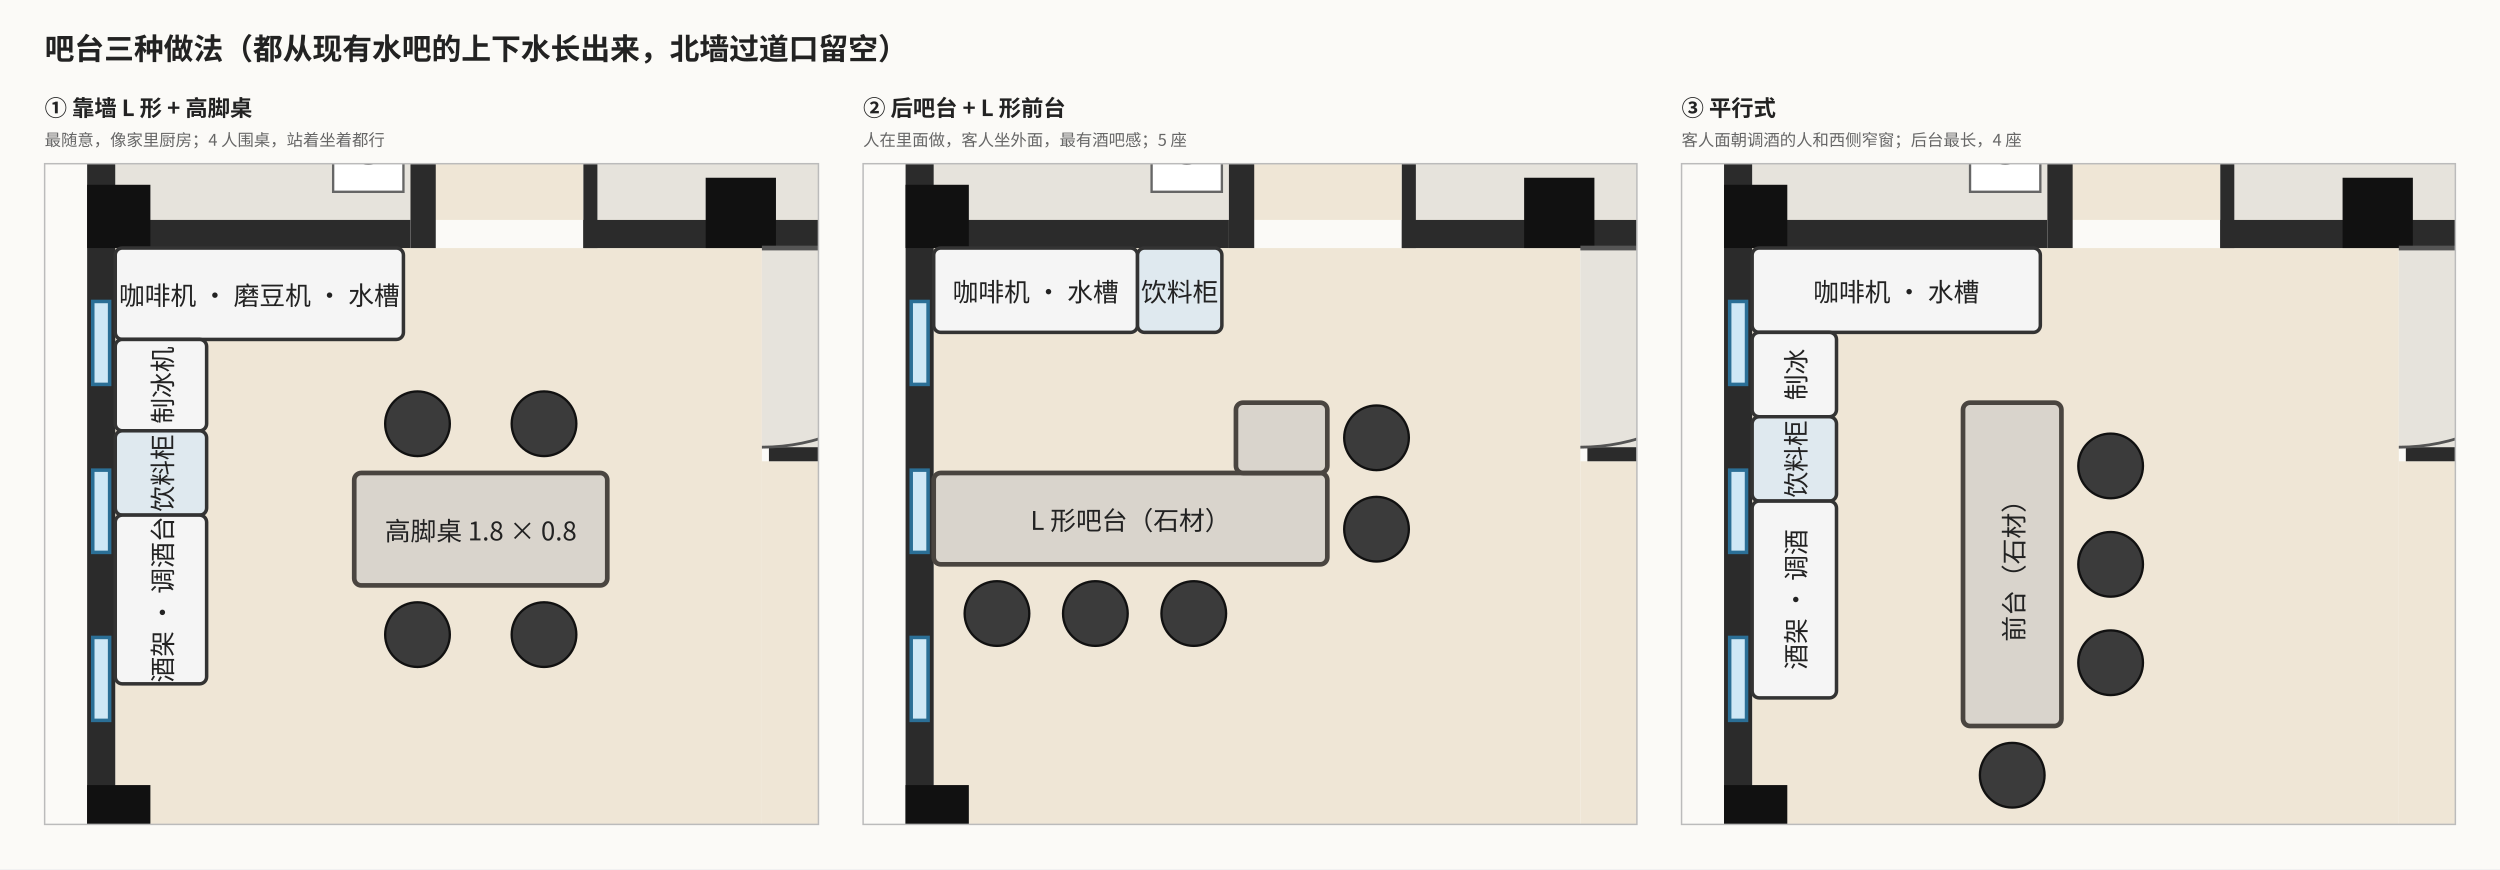
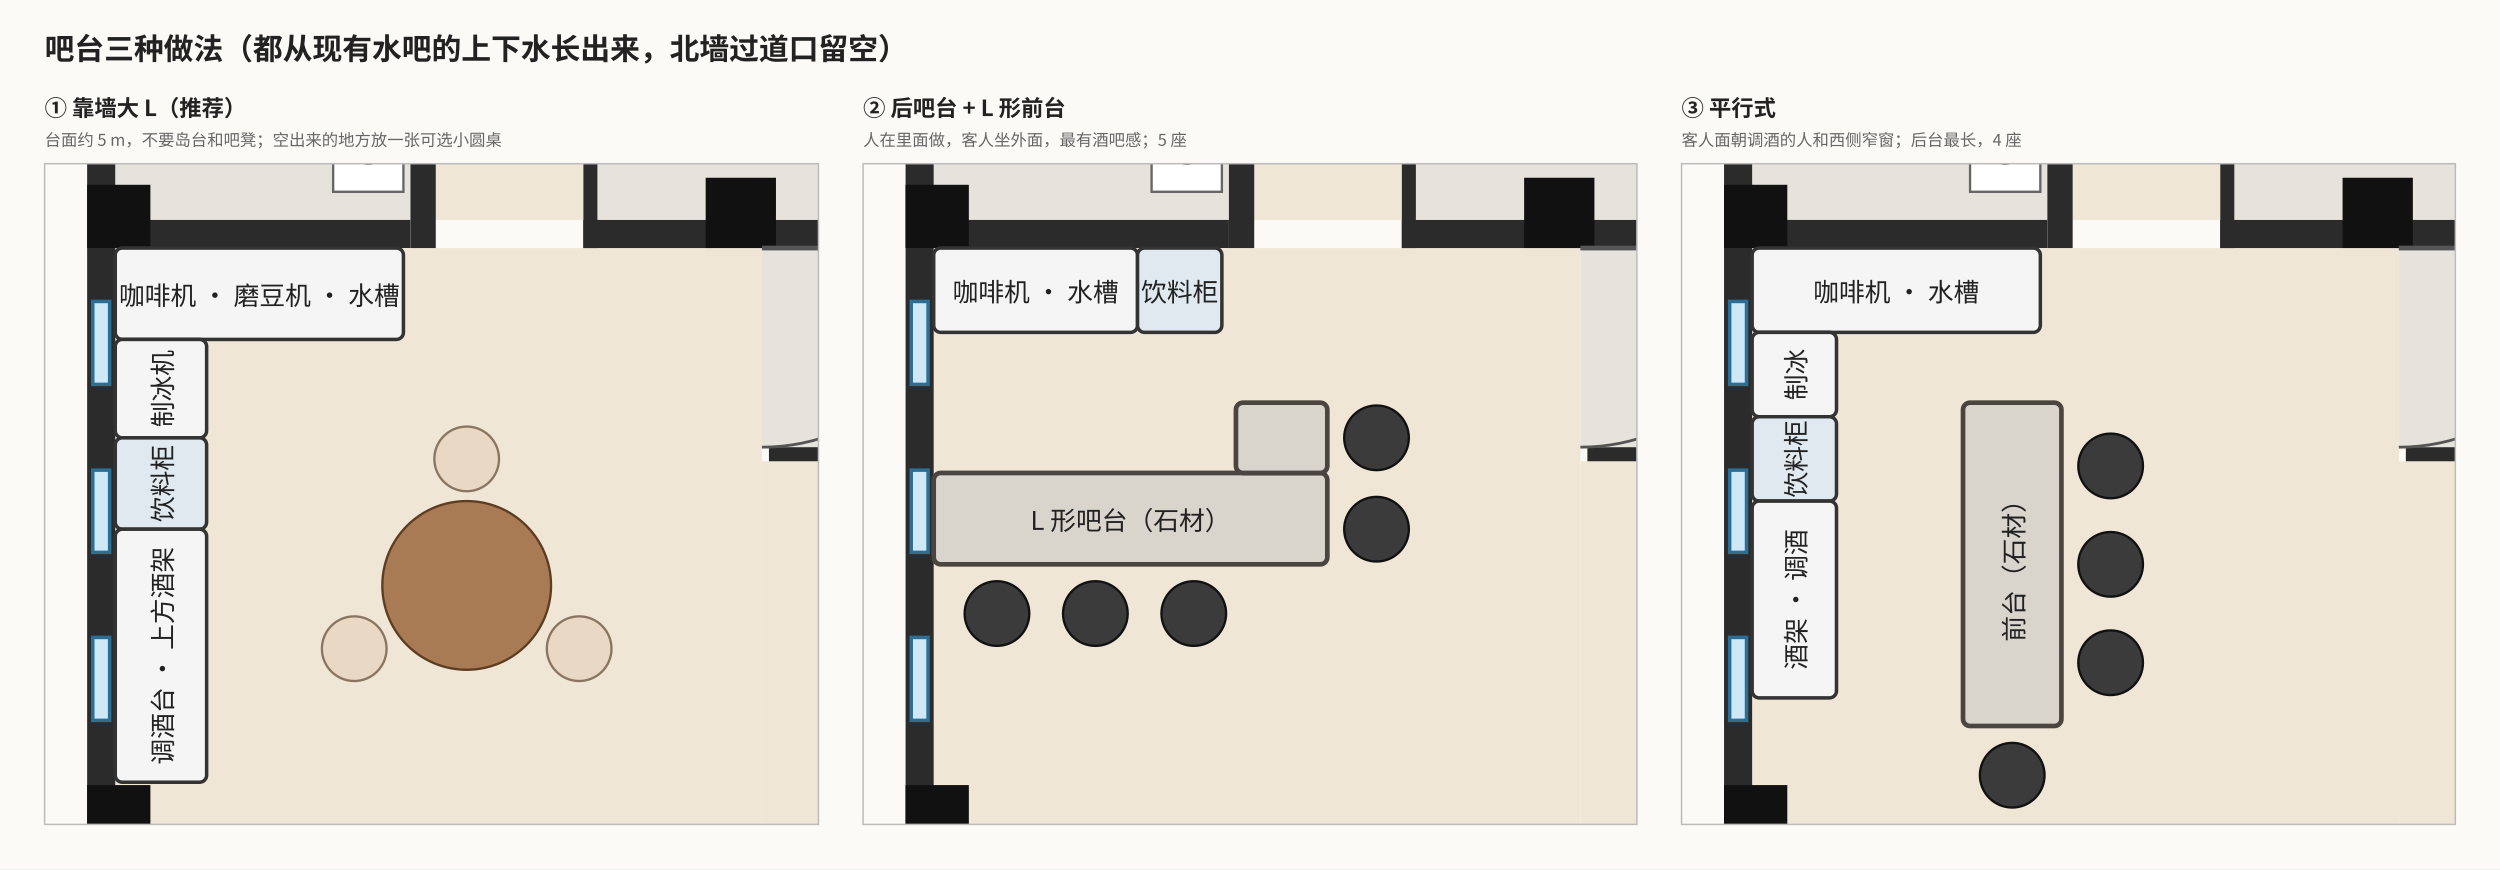
<svg xmlns="http://www.w3.org/2000/svg" viewBox="0 0 1680 584" width="1680" height="584">
  <style>
  .bg{fill:#fbfaf7}
  .floor{fill:#efe6d6}
  .annex{fill:#e6e3dc}
  .balcony{fill:#e3ece4;stroke:#7a8b7c;stroke-width:3}
  .platform{fill:#eeeeee;stroke:#9a9a9a;stroke-width:1;stroke-dasharray:4 3}
  .wall{fill:#2b2b2b}
  .column{fill:#111}
  .window{fill:#cfe8f6;stroke:#2b6f96;stroke-width:1.5}
  .glass{fill:#a9d6ef;stroke:#2b6f96;stroke-width:1}
  .door{fill:none;stroke:#555;stroke-width:1.2}
  .door-leaf{stroke:#555;stroke-width:2}
  .tread{stroke:#888;stroke-width:1}
  .lift{fill:none;stroke:#666;stroke-width:1}
  .fixture{fill:#fff;stroke:#666;stroke-width:1}
  .wood{fill:#a87b55;stroke:#5d3d22;stroke-width:1}
  .desk{fill:#7a5236;stroke:#3e2614;stroke-width:1.5}
  .soft{fill:#e9d8c4;stroke:#8a7660;stroke-width:1}
  .sofa{fill:#c9b79c;stroke:#7d6a50;stroke-width:1.5}
  .dark{fill:#3b3b3b;stroke:#111;stroke-width:1}
  .leather{fill:#6b4429;stroke:#3b2414;stroke-width:1}
  .box{fill:#eadcc3;stroke:#8a7660;stroke-width:1}
  .lamp{fill:#fff3c4;stroke:#b89a2e;stroke-width:1}
  .plant{fill:#9cc59a;stroke:#4f7d4c;stroke-width:1}
  .bar{fill:#f5f5f5;stroke:#333;stroke-width:1.5}
  .fridge{fill:#dfe9ef;stroke:#333;stroke-width:1.5}
  .counter{fill:#d9d4cc;stroke:#4a4540;stroke-width:2}
  .stool{fill:#3b3b3b;stroke:#111;stroke-width:1}
  .wall-new{fill:#4a4a4a;stroke:#222;stroke-width:1}
  .cabinet{fill:#fff;stroke:#555;stroke-width:1}
  .ghost{fill:none;stroke:#8a8a8a;stroke-width:1;stroke-dasharray:3 3}
  .speaker{fill:#8a5a34;stroke:#2b1a0e;stroke-width:1.5}
  .tv{fill:#111;stroke:#000}
  .z-bar{fill:#c8a165;fill-opacity:.12;stroke:#c8a165;stroke-width:1;stroke-dasharray:4 3}
  .z-rug{fill:#8d96a0;fill-opacity:.18;stroke:#8d96a0;stroke-width:1;stroke-dasharray:4 3}
  .z-work{fill:#7a5236;fill-opacity:.07;stroke:#7a5236;stroke-width:1;stroke-dasharray:4 3}
  .sound{fill:none;stroke:#c0392b;stroke-width:1;stroke-dasharray:3 3}
  .pencil-add{fill:#e67e22;stroke:#e67e22}
  .pencil-add-line{fill:none;stroke:#e67e22;stroke-width:2.5}
  .pencil-del{fill:none;stroke:#d62d20;stroke-width:2;stroke-dasharray:5 3}
  .pencil-x{stroke:#d62d20;stroke-width:2}
  text{font-family:"PingFang SC","Noto Sans CJK SC","WenQuanYi Zen Hei","Microsoft YaHei",sans-serif;fill:#222}
  .lbl{font-size:11px;text-anchor:middle;dominant-baseline:central}
  .lbl-inv{fill:#fff}
  .room{font-size:13px;font-weight:700;fill:#555;text-anchor:middle;dominant-baseline:central;letter-spacing:1px}
  .zone-lbl{font-size:12px;font-weight:600;text-anchor:middle;dominant-baseline:central;fill:#5a4a35}
  .pencil-lbl{font-size:11px;font-weight:600;fill:#c0392b;text-anchor:middle;dominant-baseline:central}
  .title{font-size:20px;font-weight:700}
  .panel-title{font-size:15px;font-weight:700}
  .note-c{font-size:11px;fill:#888;text-anchor:middle;dominant-baseline:central}
  .note{font-size:11px;fill:#666}
  .dim{stroke:#777;stroke-width:1;fill:none}
  .dim-txt{font-size:10px;fill:#555;text-anchor:middle;dominant-baseline:central}
</style>
  <rect class="bg" width="100%" height="100%" />
  <text class="title" x="30" y="40">吧台三种做法（都从现有水吧的上下水长出来，北墙过道口留空）</text>
-   <text class="panel-title" x="30" y="78">① 靠墙 L 形 + 高脚桌</text>
-   <text class="note" x="30" y="98">最随意，像家里厨房；4 人围桌，站着坐着都行</text>
+   <text class="panel-title" x="30" y="78">① 靠墙大 L（推荐）</text>
+   <text class="note" x="30" y="98">台面约 5 m，不要岛台和吧凳；空出来的地方放一张可选小圆桌</text>
  <svg x="30" y="110" width="520" height="444" viewBox="-18 192 330 282">
    <rect class="platform" x="0.0" y="798.0" width="291.0" height="60.0" rx="0" />
    <text class="lbl" x="144.0" y="828.0">空调平台</text>
    <polygon class="balcony" points="291.0,858.0 291.0,654.0 618.0,654.0 618.0,330.0 690.0,330.0 690.0,858.0" />
    <text class="room" x="516.0" y="798.0">L 形阳台（朝南）≈ 29 ㎡</text>
    <rect class="floor" x="12.0" y="228.0" width="276.0" height="552.0" rx="0" />
    <rect class="floor" x="288.0" y="319.0" width="318.0" height="323.0" rx="0" />
    <rect class="floor" x="138.0" y="78.0" width="73.8" height="138.0" rx="0" />
    <rect class="annex" x="12.0" y="12.0" width="126.0" height="204.0" rx="0" />
    <rect class="annex" x="217.8" y="12.0" width="151.2" height="204.0" rx="0" />
    <rect class="annex" x="138.0" y="12.0" width="79.8" height="60.0" rx="0" />
    <rect class="annex" x="288.0" y="228.0" width="87.0" height="85.0" rx="0" />
    <rect class="annex" x="375.0" y="216.0" width="231.0" height="97.0" rx="0" />
    <rect class="annex" x="519.0" y="12.0" width="87.0" height="204.0" rx="0" />
    <rect class="annex" x="379.8" y="12.0" width="139.2" height="78.0" rx="0" />
    <rect class="annex" x="375.0" y="96.0" width="138.0" height="114.0" rx="0" />
    <line class="tread" x1="379.8" y1="90.0" x2="379.8" y2="12.0" />
    <line class="tread" x1="396.6" y1="90.0" x2="396.6" y2="12.0" />
    <line class="tread" x1="413.4" y1="90.0" x2="413.4" y2="12.0" />
    <line class="tread" x1="430.2" y1="90.0" x2="430.2" y2="12.0" />
    <line class="tread" x1="447.0" y1="90.0" x2="447.0" y2="12.0" />
    <line class="tread" x1="463.8" y1="90.0" x2="463.8" y2="12.0" />
    <line class="tread" x1="480.6" y1="90.0" x2="480.6" y2="12.0" />
    <line class="tread" x1="497.4" y1="90.0" x2="497.4" y2="12.0" />
    <line class="tread" x1="514.2" y1="90.0" x2="514.2" y2="12.0" />
    <line class="tread" x1="523.8" y1="204.0" x2="597.0" y2="204.0" />
    <line class="tread" x1="523.8" y1="187.2" x2="597.0" y2="187.2" />
    <line class="tread" x1="523.8" y1="170.4" x2="597.0" y2="170.4" />
    <line class="tread" x1="523.8" y1="153.6" x2="597.0" y2="153.6" />
    <line class="tread" x1="523.8" y1="136.8" x2="597.0" y2="136.8" />
    <line class="tread" x1="523.8" y1="120.0" x2="597.0" y2="120.0" />
    <line class="tread" x1="523.8" y1="103.2" x2="597.0" y2="103.2" />
    <text class="lbl" x="560.4" y="151.2">楼梯 ↓</text>
    <rect class="lift" x="393.0" y="111.0" width="102.0" height="84.0" rx="0" />
    <line class="lift" x1="393.0" y1="111.0" x2="495.0" y2="195.0" />
    <line class="lift" x1="393.0" y1="195.0" x2="495.0" y2="111.0" />
    <text class="room" x="444.0" y="153.0">电梯</text>
    <circle class="fixture" cx="54.0" cy="177.0" r="8.4" />
    <rect class="fixture" x="105.0" y="144.0" width="30.0" height="60.0" rx="0" />
    <ellipse class="fixture" cx="120.0" cy="174.0" rx="10.2" ry="18.0" />
    <rect class="fixture" x="16.8" y="81.0" width="46.2" height="48.0" rx="10" />
    <ellipse class="fixture" cx="54.0" cy="42.0" rx="21.6" ry="15.6" />
    <rect class="wall" x="0.0" y="0.0" width="12.0" height="798.0" rx="0" />
    <rect class="wall" x="0.0" y="780.0" width="291.0" height="18.0" rx="0" />
    <rect class="wall" x="279.0" y="642.0" width="12.0" height="156.0" rx="0" />
    <rect class="wall" x="279.0" y="642.0" width="339.0" height="12.0" rx="0" />
    <rect class="wall" x="606.0" y="0.0" width="12.0" height="654.0" rx="0" />
    <rect class="wall" x="0.0" y="0.0" width="618.0" height="12.0" rx="0" />
    <rect class="wall" x="12.0" y="216.0" width="126.0" height="12.0" rx="0" />
    <rect class="wall" x="138.0" y="129.0" width="10.8" height="99.0" rx="0" />
    <rect class="wall" x="138.0" y="72.0" width="10.8" height="15.0" rx="0" />
    <rect class="wall" x="129.0" y="12.0" width="9.0" height="60.0" rx="0" />
    <rect class="wall" x="12.0" y="135.0" width="126.0" height="3.0" rx="0" />
    <rect class="wall" x="12.0" y="72.0" width="75.0" height="6.0" rx="0" />
    <rect class="wall" x="123.0" y="72.0" width="15.0" height="6.0" rx="0" />
    <rect class="wall" x="138.0" y="72.0" width="7.2" height="6.0" rx="0" />
    <rect class="wall" x="187.2" y="72.0" width="30.6" height="6.0" rx="0" />
    <rect class="wall" x="211.8" y="72.0" width="6.0" height="156.0" rx="0" />
    <rect class="wall" x="211.8" y="216.0" width="163.2" height="12.0" rx="0" />
    <rect class="wall" x="369.0" y="12.0" width="6.0" height="216.0" rx="0" />
    <rect class="wall" x="375.0" y="210.0" width="33.0" height="6.0" rx="0" />
    <rect class="wall" x="462.0" y="210.0" width="57.0" height="6.0" rx="0" />
    <rect class="wall" x="513.0" y="90.0" width="6.0" height="126.0" rx="0" />
    <rect class="wall" x="375.0" y="90.0" width="144.0" height="6.0" rx="0" />
    <rect class="wall" x="291.0" y="313.0" width="315.0" height="6.0" rx="0" />
    <rect class="column" x="0.0" y="738.0" width="27.0" height="27.0" rx="0" />
    <rect class="column" x="0.0" y="457.2" width="27.0" height="30.6" rx="0" />
    <rect class="column" x="0.0" y="201.0" width="27.0" height="27.0" rx="0" />
    <rect class="column" x="273.0" y="738.0" width="27.0" height="27.0" rx="0" />
    <rect class="column" x="594.0" y="630.0" width="24.0" height="27.0" rx="0" />
    <rect class="column" x="594.0" y="457.2" width="24.0" height="30.6" rx="0" />
    <rect class="column" x="594.0" y="201.0" width="24.0" height="24.0" rx="0" />
    <rect class="column" x="264.0" y="198.0" width="30.0" height="30.0" rx="0" />
    <rect class="window" x="2.4" y="594.0" width="7.2" height="36.0" rx="0" />
    <rect class="window" x="2.4" y="524.4" width="7.2" height="34.2" rx="0" />
    <rect class="window" x="2.4" y="394.2" width="7.2" height="35.4" rx="0" />
    <rect class="window" x="2.4" y="322.8" width="7.2" height="35.1" rx="0" />
    <rect class="window" x="2.4" y="250.8" width="7.2" height="35.4" rx="0" />
    <rect class="window" x="67.8" y="784.8" width="33.6" height="8.4" rx="0" />
    <rect class="window" x="140.4" y="784.8" width="34.2" height="8.4" rx="0" />
    <rect class="window" x="209.4" y="784.8" width="34.2" height="8.4" rx="0" />
    <rect class="window" x="608.4" y="544.2" width="7.2" height="35.4" rx="0" />
    <rect class="window" x="608.4" y="496.5" width="7.2" height="35.7" rx="0" />
    <rect class="window" x="608.4" y="390.6" width="7.2" height="35.4" rx="0" />
    <rect class="window" x="608.4" y="342.9" width="7.2" height="35.7" rx="0" />
    <rect class="glass" x="297.0" y="644.4" width="114.0" height="7.2" rx="0" />
    <text class="note-c" x="354.0" y="666.6">落地玻璃</text>
    <rect class="glass" x="498.0" y="644.4" width="96.0" height="7.2" rx="0" />
    <text class="note-c" x="546.0" y="666.6">落地玻璃</text>
    <rect class="floor" x="411.0" y="642.0" width="87.0" height="12.0" rx="0" />
    <line class="door-leaf" x1="411.0" y1="642.0" x2="411.0" y2="598.5" />
    <path class="door" d="M 411.0 598.5 A 43.5 43.5 0 0 1 454.5 642.0" />
    <line class="door-leaf" x1="498.0" y1="642.0" x2="498.0" y2="598.5" />
    <path class="door" d="M 498.0 598.5 A 43.5 43.5 0 0 0 454.5 642.0" />
    <line class="door-leaf" x1="148.8" y1="87.0" x2="190.8" y2="87.0" />
    <path class="door" d="M 190.8 87.0 A 42.0 42.0 0 0 1 148.8 129.0" />
    <line class="door-leaf" x1="87.0" y1="72.0" x2="87.0" y2="36.0" />
    <path class="door" d="M 87.0 36.0 A 36.0 36.0 0 0 1 123.0 72.0" />
    <line class="door-leaf" x1="145.2" y1="72.0" x2="145.2" y2="30.0" />
    <path class="door" d="M 145.2 30.0 A 42.0 42.0 0 0 1 187.2 72.0" />
    <line class="door-leaf" x1="288.0" y1="228.0" x2="373.0" y2="228.0" />
    <path class="door" d="M 373.0 228.0 A 85.0 85.0 0 0 1 288.0 313.0" />
    <rect class="cabinet" x="367.8" y="291.3" width="141.6" height="21.7" rx="0" />
    <line class="lift" x1="367.8" y1="291.3" x2="509.4" y2="313.0" />
    <line class="lift" x1="367.8" y1="313.0" x2="509.4" y2="291.3" />
    <rect class="cabinet" x="12.0" y="678.6" width="25.8" height="57.0" rx="0" />
    <line class="lift" x1="12.0" y1="678.6" x2="37.8" y2="735.6" />
    <line class="lift" x1="12.0" y1="735.6" x2="37.8" y2="678.6" />
    <text class="room" x="108.0" y="99.0">卫生间</text>
    <text class="lbl" x="177.0" y="144.0">过道</text>
    <text class="room" x="294.0" y="114.0">储藏间</text>
    <text class="room" x="330.0" y="267.0">前室</text>
    <text class="lbl" x="438.0" y="302.2">玄关柜</text>
    <rect class="bar" x="12.0" y="228.0" width="123.0" height="39.0" rx="3" />
    <text class="lbl" x="73.5" y="247.5">咖啡机 · 磨豆机 · 水槽</text>
-     <rect class="bar" x="12.0" y="267.0" width="39.0" height="39.0" rx="3" />
-     <text class="lbl" x="31.5" y="286.5" transform="rotate(-90 31.5 286.5)">制冰机</text>
-     <rect class="fridge" x="12.0" y="306.0" width="39.0" height="36.0" rx="3" />
-     <text class="lbl" x="31.5" y="324.0" transform="rotate(-90 31.5 324.0)">饮料柜</text>
-     <rect class="bar" x="12.0" y="342.0" width="39.0" height="72.0" rx="3" />
-     <text class="lbl" x="31.5" y="378.0" transform="rotate(-90 31.5 378.0)">酒架 · 调酒台</text>
-     <rect class="counter" x="114.0" y="324.0" width="108.0" height="48.0" rx="3" />
-     <text class="lbl" x="168.0" y="348.0">高脚桌 1.8 × 0.8</text>
-     <circle class="stool" cx="141.0" cy="303.0" r="13.8" />
-     <circle class="stool" cx="195.0" cy="303.0" r="13.8" />
-     <circle class="stool" cx="141.0" cy="393.0" r="13.8" />
-     <circle class="stool" cx="195.0" cy="393.0" r="13.8" />
+     <rect class="bar" x="12.0" y="267.0" width="39.0" height="42.0" rx="3" />
+     <text class="lbl" x="31.5" y="288.0" transform="rotate(-90 31.5 288.0)">制冰机</text>
+     <rect class="fridge" x="12.0" y="309.0" width="39.0" height="39.0" rx="3" />
+     <text class="lbl" x="31.5" y="328.5" transform="rotate(-90 31.5 328.5)">饮料柜</text>
+     <rect class="bar" x="12.0" y="348.0" width="39.0" height="108.0" rx="3" />
+     <text class="lbl" x="31.5" y="402.0" transform="rotate(-90 31.5 402.0)">调酒台 · 上方酒架</text>
+     <circle class="wood" cx="162.0" cy="372.0" r="36.0" />
+     <circle class="soft" cx="162.0" cy="318.0" r="13.8" />
+     <circle class="soft" cx="114.0" cy="399.0" r="13.8" />
+     <circle class="soft" cx="210.0" cy="399.0" r="13.8" />
  </svg>
  <rect x="30" y="110" width="520" height="444" fill="none" stroke="#bbb" />
  <text class="panel-title" x="580" y="78">② 后吧台 + L 形前台</text>
  <text class="note" x="580" y="98">人在里面做，客人坐外面，最有酒吧感；5 座</text>
  <svg x="580" y="110" width="520" height="444" viewBox="-18 192 330 282">
    <rect class="platform" x="0.0" y="798.0" width="291.0" height="60.0" rx="0" />
    <text class="lbl" x="144.0" y="828.0">空调平台</text>
    <polygon class="balcony" points="291.0,858.0 291.0,654.0 618.0,654.0 618.0,330.0 690.0,330.0 690.0,858.0" />
    <text class="room" x="516.0" y="798.0">L 形阳台（朝南）≈ 29 ㎡</text>
    <rect class="floor" x="12.0" y="228.0" width="276.0" height="552.0" rx="0" />
    <rect class="floor" x="288.0" y="319.0" width="318.0" height="323.0" rx="0" />
    <rect class="floor" x="138.0" y="78.0" width="73.8" height="138.0" rx="0" />
    <rect class="annex" x="12.0" y="12.0" width="126.0" height="204.0" rx="0" />
    <rect class="annex" x="217.8" y="12.0" width="151.2" height="204.0" rx="0" />
    <rect class="annex" x="138.0" y="12.0" width="79.8" height="60.0" rx="0" />
    <rect class="annex" x="288.0" y="228.0" width="87.0" height="85.0" rx="0" />
    <rect class="annex" x="375.0" y="216.0" width="231.0" height="97.0" rx="0" />
    <rect class="annex" x="519.0" y="12.0" width="87.0" height="204.0" rx="0" />
    <rect class="annex" x="379.8" y="12.0" width="139.2" height="78.0" rx="0" />
    <rect class="annex" x="375.0" y="96.0" width="138.0" height="114.0" rx="0" />
    <line class="tread" x1="379.8" y1="90.0" x2="379.8" y2="12.0" />
    <line class="tread" x1="396.6" y1="90.0" x2="396.6" y2="12.0" />
    <line class="tread" x1="413.4" y1="90.0" x2="413.4" y2="12.0" />
    <line class="tread" x1="430.2" y1="90.0" x2="430.2" y2="12.0" />
    <line class="tread" x1="447.0" y1="90.0" x2="447.0" y2="12.0" />
    <line class="tread" x1="463.8" y1="90.0" x2="463.8" y2="12.0" />
    <line class="tread" x1="480.6" y1="90.0" x2="480.6" y2="12.0" />
    <line class="tread" x1="497.4" y1="90.0" x2="497.4" y2="12.0" />
    <line class="tread" x1="514.2" y1="90.0" x2="514.2" y2="12.0" />
    <line class="tread" x1="523.8" y1="204.0" x2="597.0" y2="204.0" />
    <line class="tread" x1="523.8" y1="187.2" x2="597.0" y2="187.2" />
    <line class="tread" x1="523.8" y1="170.4" x2="597.0" y2="170.4" />
    <line class="tread" x1="523.8" y1="153.6" x2="597.0" y2="153.6" />
    <line class="tread" x1="523.8" y1="136.8" x2="597.0" y2="136.8" />
    <line class="tread" x1="523.8" y1="120.0" x2="597.0" y2="120.0" />
    <line class="tread" x1="523.8" y1="103.2" x2="597.0" y2="103.2" />
    <text class="lbl" x="560.4" y="151.2">楼梯 ↓</text>
    <rect class="lift" x="393.0" y="111.0" width="102.0" height="84.0" rx="0" />
    <line class="lift" x1="393.0" y1="111.0" x2="495.0" y2="195.0" />
    <line class="lift" x1="393.0" y1="195.0" x2="495.0" y2="111.0" />
    <text class="room" x="444.0" y="153.0">电梯</text>
    <circle class="fixture" cx="54.0" cy="177.0" r="8.4" />
    <rect class="fixture" x="105.0" y="144.0" width="30.0" height="60.0" rx="0" />
    <ellipse class="fixture" cx="120.0" cy="174.0" rx="10.2" ry="18.0" />
    <rect class="fixture" x="16.8" y="81.0" width="46.2" height="48.0" rx="10" />
    <ellipse class="fixture" cx="54.0" cy="42.0" rx="21.6" ry="15.6" />
    <rect class="wall" x="0.0" y="0.0" width="12.0" height="798.0" rx="0" />
    <rect class="wall" x="0.0" y="780.0" width="291.0" height="18.0" rx="0" />
    <rect class="wall" x="279.0" y="642.0" width="12.0" height="156.0" rx="0" />
    <rect class="wall" x="279.0" y="642.0" width="339.0" height="12.0" rx="0" />
    <rect class="wall" x="606.0" y="0.0" width="12.0" height="654.0" rx="0" />
    <rect class="wall" x="0.0" y="0.0" width="618.0" height="12.0" rx="0" />
    <rect class="wall" x="12.0" y="216.0" width="126.0" height="12.0" rx="0" />
    <rect class="wall" x="138.0" y="129.0" width="10.8" height="99.0" rx="0" />
    <rect class="wall" x="138.0" y="72.0" width="10.8" height="15.0" rx="0" />
    <rect class="wall" x="129.0" y="12.0" width="9.0" height="60.0" rx="0" />
    <rect class="wall" x="12.0" y="135.0" width="126.0" height="3.0" rx="0" />
    <rect class="wall" x="12.0" y="72.0" width="75.0" height="6.0" rx="0" />
    <rect class="wall" x="123.0" y="72.0" width="15.0" height="6.0" rx="0" />
    <rect class="wall" x="138.0" y="72.0" width="7.2" height="6.0" rx="0" />
    <rect class="wall" x="187.2" y="72.0" width="30.6" height="6.0" rx="0" />
    <rect class="wall" x="211.8" y="72.0" width="6.0" height="156.0" rx="0" />
    <rect class="wall" x="211.8" y="216.0" width="163.2" height="12.0" rx="0" />
    <rect class="wall" x="369.0" y="12.0" width="6.0" height="216.0" rx="0" />
    <rect class="wall" x="375.0" y="210.0" width="33.0" height="6.0" rx="0" />
    <rect class="wall" x="462.0" y="210.0" width="57.0" height="6.0" rx="0" />
    <rect class="wall" x="513.0" y="90.0" width="6.0" height="126.0" rx="0" />
    <rect class="wall" x="375.0" y="90.0" width="144.0" height="6.0" rx="0" />
    <rect class="wall" x="291.0" y="313.0" width="315.0" height="6.0" rx="0" />
    <rect class="column" x="0.0" y="738.0" width="27.0" height="27.0" rx="0" />
    <rect class="column" x="0.0" y="457.2" width="27.0" height="30.6" rx="0" />
    <rect class="column" x="0.0" y="201.0" width="27.0" height="27.0" rx="0" />
    <rect class="column" x="273.0" y="738.0" width="27.0" height="27.0" rx="0" />
    <rect class="column" x="594.0" y="630.0" width="24.0" height="27.0" rx="0" />
    <rect class="column" x="594.0" y="457.2" width="24.0" height="30.6" rx="0" />
    <rect class="column" x="594.0" y="201.0" width="24.0" height="24.0" rx="0" />
    <rect class="column" x="264.0" y="198.0" width="30.0" height="30.0" rx="0" />
    <rect class="window" x="2.4" y="594.0" width="7.2" height="36.0" rx="0" />
    <rect class="window" x="2.4" y="524.4" width="7.2" height="34.2" rx="0" />
    <rect class="window" x="2.4" y="394.2" width="7.2" height="35.4" rx="0" />
    <rect class="window" x="2.4" y="322.8" width="7.2" height="35.1" rx="0" />
    <rect class="window" x="2.4" y="250.8" width="7.2" height="35.4" rx="0" />
    <rect class="window" x="67.8" y="784.8" width="33.6" height="8.4" rx="0" />
    <rect class="window" x="140.4" y="784.8" width="34.2" height="8.4" rx="0" />
    <rect class="window" x="209.4" y="784.8" width="34.2" height="8.4" rx="0" />
    <rect class="window" x="608.4" y="544.2" width="7.2" height="35.4" rx="0" />
    <rect class="window" x="608.4" y="496.5" width="7.2" height="35.7" rx="0" />
    <rect class="window" x="608.4" y="390.6" width="7.2" height="35.4" rx="0" />
    <rect class="window" x="608.4" y="342.9" width="7.2" height="35.7" rx="0" />
    <rect class="glass" x="297.0" y="644.4" width="114.0" height="7.2" rx="0" />
    <text class="note-c" x="354.0" y="666.6">落地玻璃</text>
    <rect class="glass" x="498.0" y="644.4" width="96.0" height="7.2" rx="0" />
    <text class="note-c" x="546.0" y="666.6">落地玻璃</text>
    <rect class="floor" x="411.0" y="642.0" width="87.0" height="12.0" rx="0" />
    <line class="door-leaf" x1="411.0" y1="642.0" x2="411.0" y2="598.5" />
    <path class="door" d="M 411.0 598.5 A 43.5 43.5 0 0 1 454.5 642.0" />
    <line class="door-leaf" x1="498.0" y1="642.0" x2="498.0" y2="598.5" />
    <path class="door" d="M 498.0 598.5 A 43.5 43.5 0 0 0 454.5 642.0" />
    <line class="door-leaf" x1="148.8" y1="87.0" x2="190.8" y2="87.0" />
    <path class="door" d="M 190.8 87.0 A 42.0 42.0 0 0 1 148.8 129.0" />
    <line class="door-leaf" x1="87.0" y1="72.0" x2="87.0" y2="36.0" />
    <path class="door" d="M 87.0 36.0 A 36.0 36.0 0 0 1 123.0 72.0" />
    <line class="door-leaf" x1="145.2" y1="72.0" x2="145.2" y2="30.0" />
    <path class="door" d="M 145.2 30.0 A 42.0 42.0 0 0 1 187.2 72.0" />
    <line class="door-leaf" x1="288.0" y1="228.0" x2="373.0" y2="228.0" />
    <path class="door" d="M 373.0 228.0 A 85.0 85.0 0 0 1 288.0 313.0" />
    <rect class="cabinet" x="367.8" y="291.3" width="141.6" height="21.7" rx="0" />
    <line class="lift" x1="367.8" y1="291.3" x2="509.4" y2="313.0" />
    <line class="lift" x1="367.8" y1="313.0" x2="509.4" y2="291.3" />
    <rect class="cabinet" x="12.0" y="678.6" width="25.8" height="57.0" rx="0" />
    <line class="lift" x1="12.0" y1="678.6" x2="37.8" y2="735.6" />
    <line class="lift" x1="12.0" y1="735.6" x2="37.8" y2="678.6" />
    <text class="room" x="108.0" y="99.0">卫生间</text>
    <text class="lbl" x="177.0" y="144.0">过道</text>
    <text class="room" x="294.0" y="114.0">储藏间</text>
    <text class="room" x="330.0" y="267.0">前室</text>
    <text class="lbl" x="438.0" y="302.2">玄关柜</text>
    <rect class="bar" x="12.0" y="228.0" width="87.0" height="36.0" rx="3" />
    <text class="lbl" x="55.5" y="246.0">咖啡机 · 水槽</text>
    <rect class="fridge" x="99.0" y="228.0" width="36.0" height="36.0" rx="3" />
    <text class="lbl" x="117.0" y="246.0">饮料柜</text>
    <rect class="counter" x="12.0" y="324.0" width="168.0" height="39.0" rx="3" />
    <text class="lbl" x="96.0" y="343.5">L 形吧台（石材）</text>
    <rect class="counter" x="141.0" y="294.0" width="39.0" height="30.0" rx="3" />
    <circle class="stool" cx="39.0" cy="384.0" r="13.8" />
    <circle class="stool" cx="81.0" cy="384.0" r="13.8" />
    <circle class="stool" cx="123.0" cy="384.0" r="13.8" />
    <circle class="stool" cx="201.0" cy="309.0" r="13.8" />
    <circle class="stool" cx="201.0" cy="348.0" r="13.8" />
  </svg>
  <rect x="580" y="110" width="520" height="444" fill="none" stroke="#bbb" />
  <text class="panel-title" x="1130" y="78">③ 平行式</text>
  <text class="note" x="1130" y="98">客人面朝调酒的人和西侧窄窗；后台最长，4 座</text>
  <svg x="1130" y="110" width="520" height="444" viewBox="-18 192 330 282">
    <rect class="platform" x="0.0" y="798.0" width="291.0" height="60.0" rx="0" />
    <text class="lbl" x="144.0" y="828.0">空调平台</text>
    <polygon class="balcony" points="291.0,858.0 291.0,654.0 618.0,654.0 618.0,330.0 690.0,330.0 690.0,858.0" />
    <text class="room" x="516.0" y="798.0">L 形阳台（朝南）≈ 29 ㎡</text>
    <rect class="floor" x="12.0" y="228.0" width="276.0" height="552.0" rx="0" />
    <rect class="floor" x="288.0" y="319.0" width="318.0" height="323.0" rx="0" />
    <rect class="floor" x="138.0" y="78.0" width="73.8" height="138.0" rx="0" />
    <rect class="annex" x="12.0" y="12.0" width="126.0" height="204.0" rx="0" />
    <rect class="annex" x="217.8" y="12.0" width="151.2" height="204.0" rx="0" />
    <rect class="annex" x="138.0" y="12.0" width="79.8" height="60.0" rx="0" />
    <rect class="annex" x="288.0" y="228.0" width="87.0" height="85.0" rx="0" />
    <rect class="annex" x="375.0" y="216.0" width="231.0" height="97.0" rx="0" />
    <rect class="annex" x="519.0" y="12.0" width="87.0" height="204.0" rx="0" />
    <rect class="annex" x="379.8" y="12.0" width="139.2" height="78.0" rx="0" />
    <rect class="annex" x="375.0" y="96.0" width="138.0" height="114.0" rx="0" />
    <line class="tread" x1="379.8" y1="90.0" x2="379.8" y2="12.0" />
    <line class="tread" x1="396.6" y1="90.0" x2="396.6" y2="12.0" />
    <line class="tread" x1="413.4" y1="90.0" x2="413.4" y2="12.0" />
    <line class="tread" x1="430.2" y1="90.0" x2="430.2" y2="12.0" />
    <line class="tread" x1="447.0" y1="90.0" x2="447.0" y2="12.0" />
    <line class="tread" x1="463.8" y1="90.0" x2="463.8" y2="12.0" />
    <line class="tread" x1="480.6" y1="90.0" x2="480.6" y2="12.0" />
    <line class="tread" x1="497.4" y1="90.0" x2="497.4" y2="12.0" />
    <line class="tread" x1="514.2" y1="90.0" x2="514.2" y2="12.0" />
    <line class="tread" x1="523.8" y1="204.0" x2="597.0" y2="204.0" />
    <line class="tread" x1="523.8" y1="187.2" x2="597.0" y2="187.2" />
    <line class="tread" x1="523.8" y1="170.4" x2="597.0" y2="170.4" />
    <line class="tread" x1="523.8" y1="153.6" x2="597.0" y2="153.6" />
    <line class="tread" x1="523.8" y1="136.8" x2="597.0" y2="136.8" />
    <line class="tread" x1="523.8" y1="120.0" x2="597.0" y2="120.0" />
    <line class="tread" x1="523.8" y1="103.2" x2="597.0" y2="103.2" />
    <text class="lbl" x="560.4" y="151.2">楼梯 ↓</text>
    <rect class="lift" x="393.0" y="111.0" width="102.0" height="84.0" rx="0" />
    <line class="lift" x1="393.0" y1="111.0" x2="495.0" y2="195.0" />
    <line class="lift" x1="393.0" y1="195.0" x2="495.0" y2="111.0" />
    <text class="room" x="444.0" y="153.0">电梯</text>
    <circle class="fixture" cx="54.0" cy="177.0" r="8.4" />
    <rect class="fixture" x="105.0" y="144.0" width="30.0" height="60.0" rx="0" />
    <ellipse class="fixture" cx="120.0" cy="174.0" rx="10.2" ry="18.0" />
    <rect class="fixture" x="16.8" y="81.0" width="46.2" height="48.0" rx="10" />
    <ellipse class="fixture" cx="54.0" cy="42.0" rx="21.6" ry="15.6" />
    <rect class="wall" x="0.0" y="0.0" width="12.0" height="798.0" rx="0" />
    <rect class="wall" x="0.0" y="780.0" width="291.0" height="18.0" rx="0" />
    <rect class="wall" x="279.0" y="642.0" width="12.0" height="156.0" rx="0" />
    <rect class="wall" x="279.0" y="642.0" width="339.0" height="12.0" rx="0" />
    <rect class="wall" x="606.0" y="0.0" width="12.0" height="654.0" rx="0" />
    <rect class="wall" x="0.0" y="0.0" width="618.0" height="12.0" rx="0" />
    <rect class="wall" x="12.0" y="216.0" width="126.0" height="12.0" rx="0" />
    <rect class="wall" x="138.0" y="129.0" width="10.8" height="99.0" rx="0" />
    <rect class="wall" x="138.0" y="72.0" width="10.8" height="15.0" rx="0" />
    <rect class="wall" x="129.0" y="12.0" width="9.0" height="60.0" rx="0" />
    <rect class="wall" x="12.0" y="135.0" width="126.0" height="3.0" rx="0" />
    <rect class="wall" x="12.0" y="72.0" width="75.0" height="6.0" rx="0" />
    <rect class="wall" x="123.0" y="72.0" width="15.0" height="6.0" rx="0" />
    <rect class="wall" x="138.0" y="72.0" width="7.2" height="6.0" rx="0" />
    <rect class="wall" x="187.2" y="72.0" width="30.6" height="6.0" rx="0" />
    <rect class="wall" x="211.8" y="72.0" width="6.0" height="156.0" rx="0" />
    <rect class="wall" x="211.8" y="216.0" width="163.2" height="12.0" rx="0" />
    <rect class="wall" x="369.0" y="12.0" width="6.0" height="216.0" rx="0" />
    <rect class="wall" x="375.0" y="210.0" width="33.0" height="6.0" rx="0" />
    <rect class="wall" x="462.0" y="210.0" width="57.0" height="6.0" rx="0" />
    <rect class="wall" x="513.0" y="90.0" width="6.0" height="126.0" rx="0" />
    <rect class="wall" x="375.0" y="90.0" width="144.0" height="6.0" rx="0" />
    <rect class="wall" x="291.0" y="313.0" width="315.0" height="6.0" rx="0" />
    <rect class="column" x="0.0" y="738.0" width="27.0" height="27.0" rx="0" />
    <rect class="column" x="0.0" y="457.2" width="27.0" height="30.6" rx="0" />
    <rect class="column" x="0.0" y="201.0" width="27.0" height="27.0" rx="0" />
    <rect class="column" x="273.0" y="738.0" width="27.0" height="27.0" rx="0" />
    <rect class="column" x="594.0" y="630.0" width="24.0" height="27.0" rx="0" />
    <rect class="column" x="594.0" y="457.2" width="24.0" height="30.6" rx="0" />
    <rect class="column" x="594.0" y="201.0" width="24.0" height="24.0" rx="0" />
    <rect class="column" x="264.0" y="198.0" width="30.0" height="30.0" rx="0" />
    <rect class="window" x="2.4" y="594.0" width="7.2" height="36.0" rx="0" />
    <rect class="window" x="2.4" y="524.4" width="7.2" height="34.2" rx="0" />
    <rect class="window" x="2.4" y="394.2" width="7.2" height="35.4" rx="0" />
    <rect class="window" x="2.4" y="322.8" width="7.2" height="35.1" rx="0" />
    <rect class="window" x="2.4" y="250.8" width="7.2" height="35.4" rx="0" />
    <rect class="window" x="67.8" y="784.8" width="33.6" height="8.4" rx="0" />
    <rect class="window" x="140.4" y="784.8" width="34.2" height="8.4" rx="0" />
    <rect class="window" x="209.4" y="784.8" width="34.2" height="8.4" rx="0" />
    <rect class="window" x="608.4" y="544.2" width="7.2" height="35.4" rx="0" />
    <rect class="window" x="608.4" y="496.5" width="7.2" height="35.7" rx="0" />
    <rect class="window" x="608.4" y="390.6" width="7.2" height="35.4" rx="0" />
    <rect class="window" x="608.4" y="342.9" width="7.2" height="35.7" rx="0" />
    <rect class="glass" x="297.0" y="644.4" width="114.0" height="7.2" rx="0" />
    <text class="note-c" x="354.0" y="666.6">落地玻璃</text>
    <rect class="glass" x="498.0" y="644.4" width="96.0" height="7.2" rx="0" />
    <text class="note-c" x="546.0" y="666.6">落地玻璃</text>
    <rect class="floor" x="411.0" y="642.0" width="87.0" height="12.0" rx="0" />
    <line class="door-leaf" x1="411.0" y1="642.0" x2="411.0" y2="598.5" />
    <path class="door" d="M 411.0 598.5 A 43.5 43.5 0 0 1 454.5 642.0" />
    <line class="door-leaf" x1="498.0" y1="642.0" x2="498.0" y2="598.5" />
    <path class="door" d="M 498.0 598.5 A 43.5 43.5 0 0 0 454.5 642.0" />
    <line class="door-leaf" x1="148.8" y1="87.0" x2="190.8" y2="87.0" />
    <path class="door" d="M 190.8 87.0 A 42.0 42.0 0 0 1 148.8 129.0" />
    <line class="door-leaf" x1="87.0" y1="72.0" x2="87.0" y2="36.0" />
    <path class="door" d="M 87.0 36.0 A 36.0 36.0 0 0 1 123.0 72.0" />
    <line class="door-leaf" x1="145.2" y1="72.0" x2="145.2" y2="30.0" />
    <path class="door" d="M 145.2 30.0 A 42.0 42.0 0 0 1 187.2 72.0" />
    <line class="door-leaf" x1="288.0" y1="228.0" x2="373.0" y2="228.0" />
    <path class="door" d="M 373.0 228.0 A 85.0 85.0 0 0 1 288.0 313.0" />
    <rect class="cabinet" x="367.8" y="291.3" width="141.6" height="21.7" rx="0" />
    <line class="lift" x1="367.8" y1="291.3" x2="509.4" y2="313.0" />
    <line class="lift" x1="367.8" y1="313.0" x2="509.4" y2="291.3" />
    <rect class="cabinet" x="12.0" y="678.6" width="25.8" height="57.0" rx="0" />
    <line class="lift" x1="12.0" y1="678.6" x2="37.8" y2="735.6" />
    <line class="lift" x1="12.0" y1="735.6" x2="37.8" y2="678.6" />
    <text class="room" x="108.0" y="99.0">卫生间</text>
    <text class="lbl" x="177.0" y="144.0">过道</text>
    <text class="room" x="294.0" y="114.0">储藏间</text>
    <text class="room" x="330.0" y="267.0">前室</text>
    <text class="lbl" x="438.0" y="302.2">玄关柜</text>
    <rect class="bar" x="12.0" y="228.0" width="123.0" height="36.0" rx="3" />
    <text class="lbl" x="73.5" y="246.0">咖啡机 · 水槽</text>
    <rect class="bar" x="12.0" y="264.0" width="36.0" height="36.0" rx="3" />
    <text class="lbl" x="30.0" y="282.0" transform="rotate(-90 30.0 282.0)">制冰</text>
    <rect class="fridge" x="12.0" y="300.0" width="36.0" height="36.0" rx="3" />
    <text class="lbl" x="30.0" y="318.0" transform="rotate(-90 30.0 318.0)">饮料柜</text>
    <rect class="bar" x="12.0" y="336.0" width="36.0" height="84.0" rx="3" />
    <text class="lbl" x="30.0" y="378.0" transform="rotate(-90 30.0 378.0)">酒架 · 调酒</text>
    <rect class="counter" x="102.0" y="294.0" width="42.0" height="138.0" rx="3" />
    <text class="lbl" x="123.0" y="363.0" transform="rotate(-90 123.0 363.0)">前台（石材）</text>
    <circle class="stool" cx="165.0" cy="321.0" r="13.8" />
    <circle class="stool" cx="165.0" cy="363.0" r="13.8" />
    <circle class="stool" cx="165.0" cy="405.0" r="13.8" />
    <circle class="stool" cx="123.0" cy="453.0" r="13.8" />
  </svg>
  <rect x="1130" y="110" width="520" height="444" fill="none" stroke="#bbb" />
</svg>
